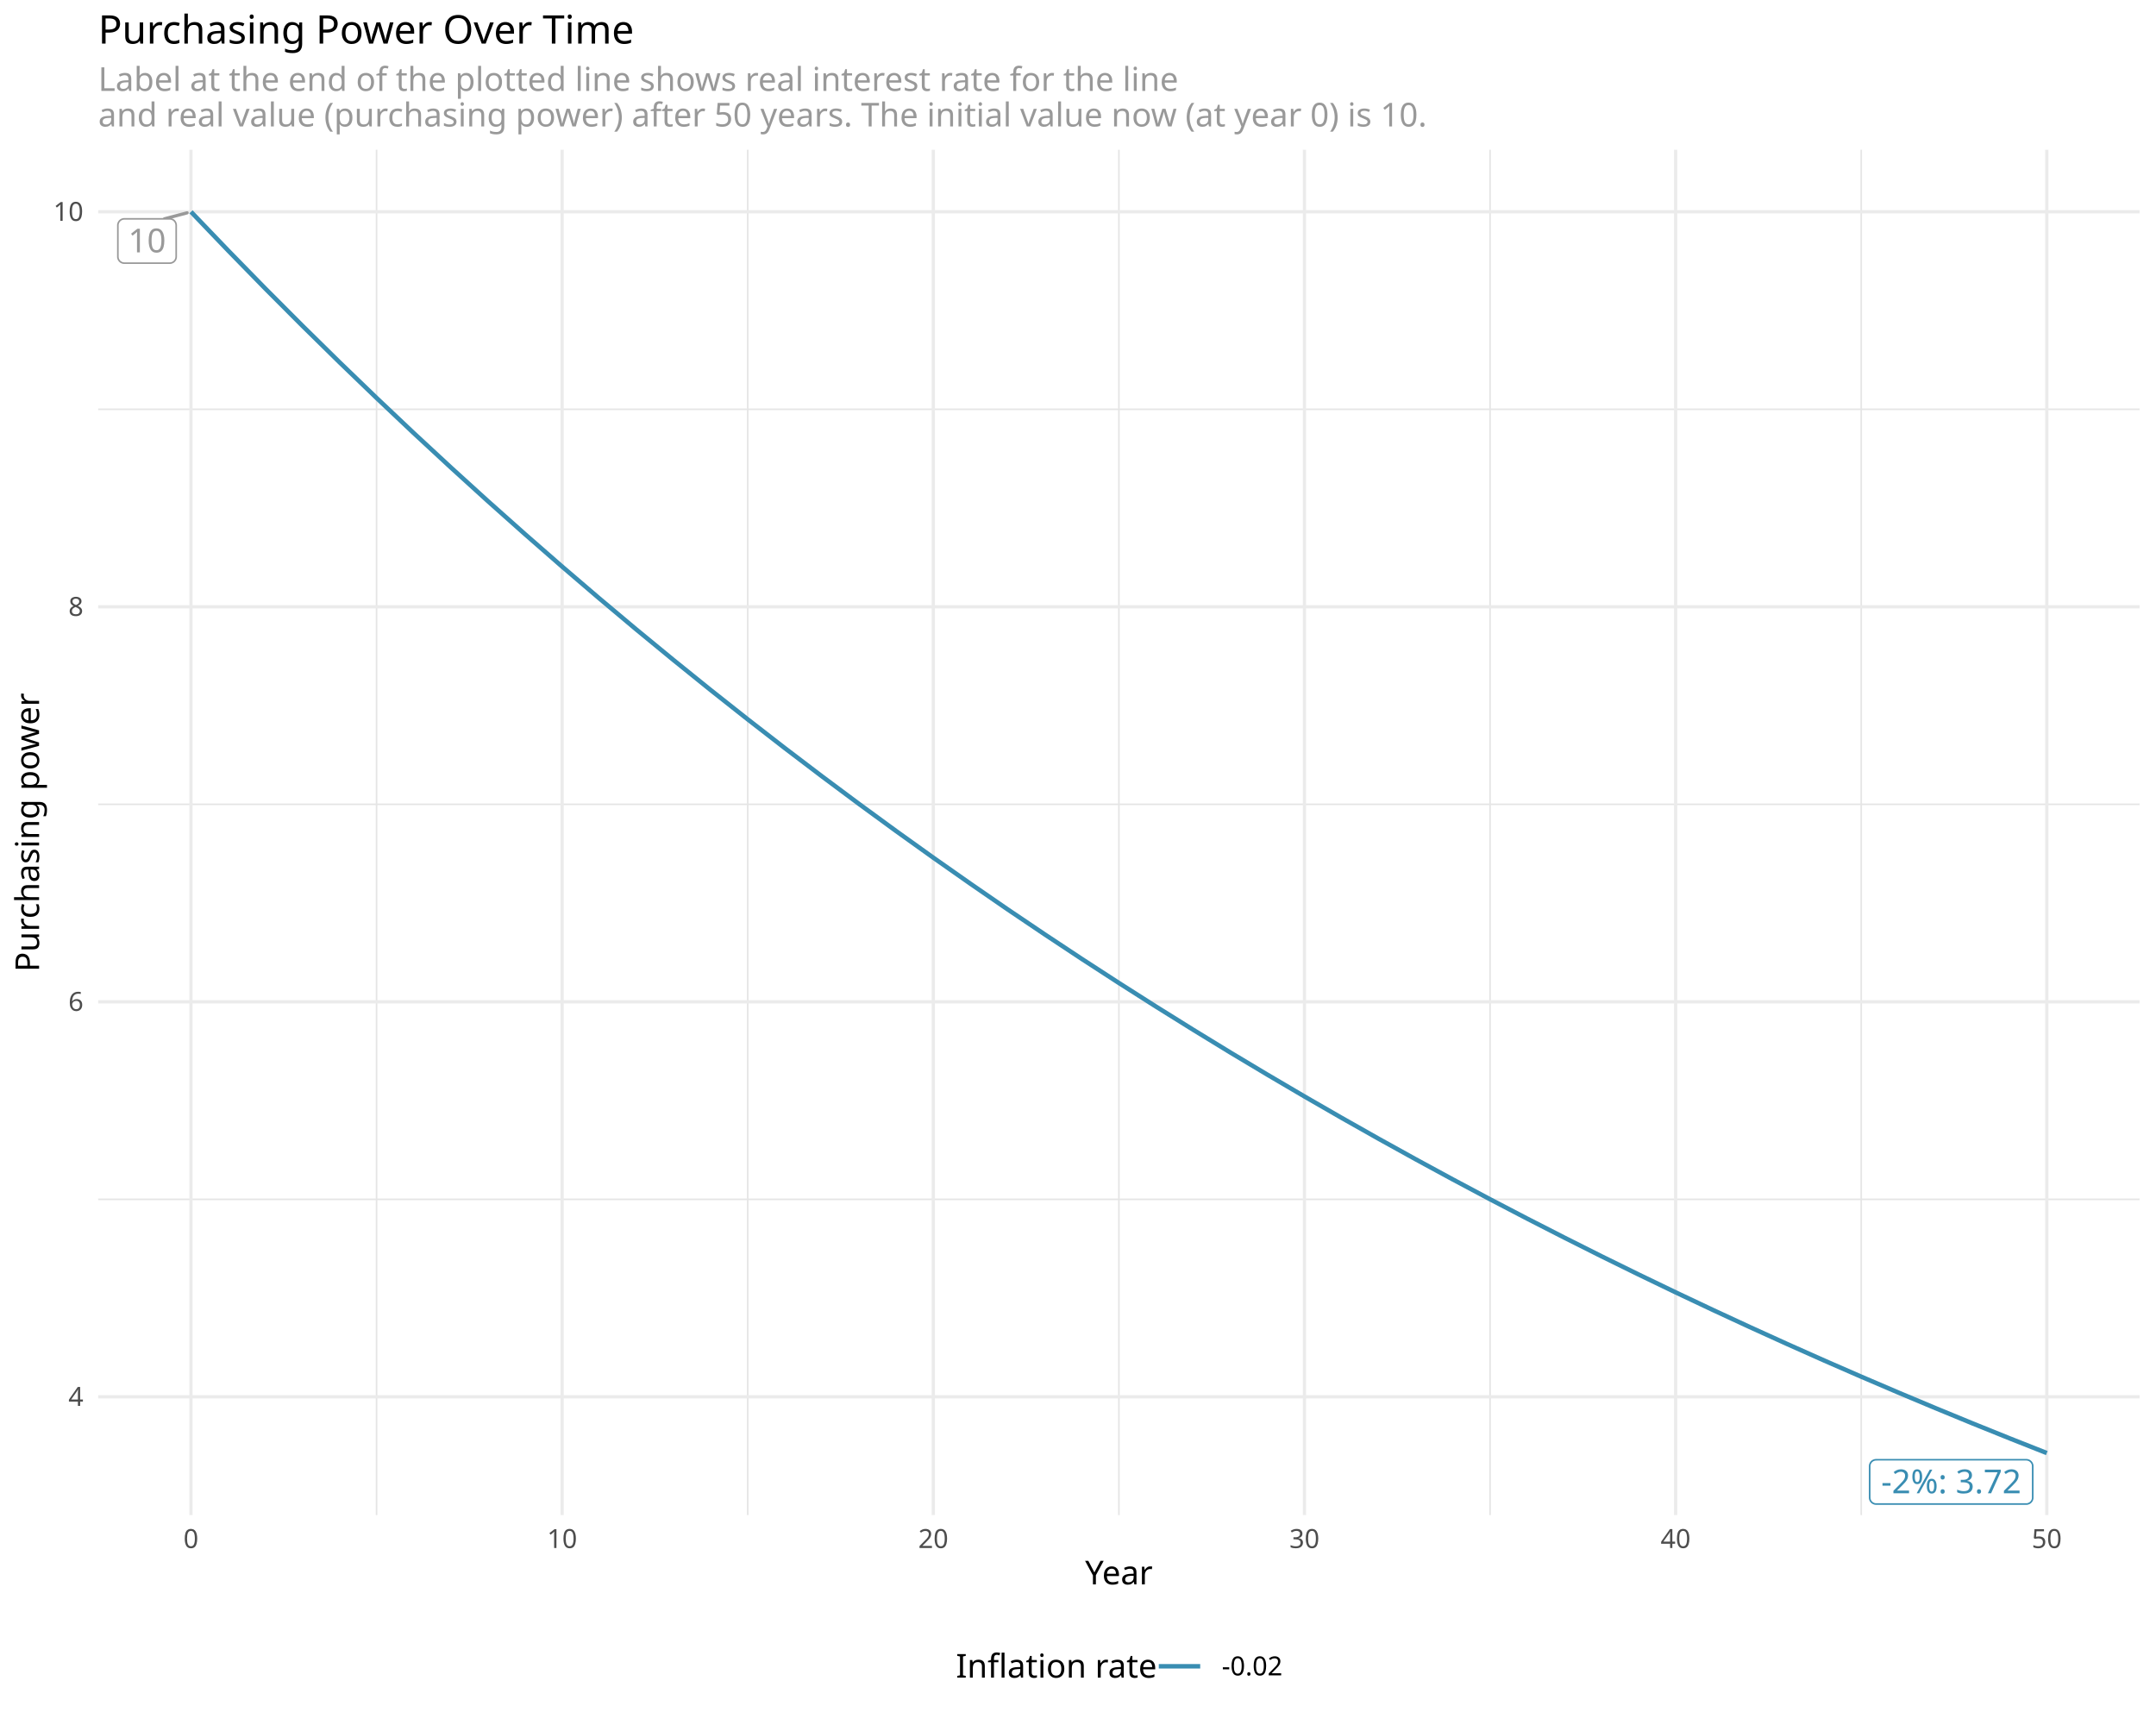
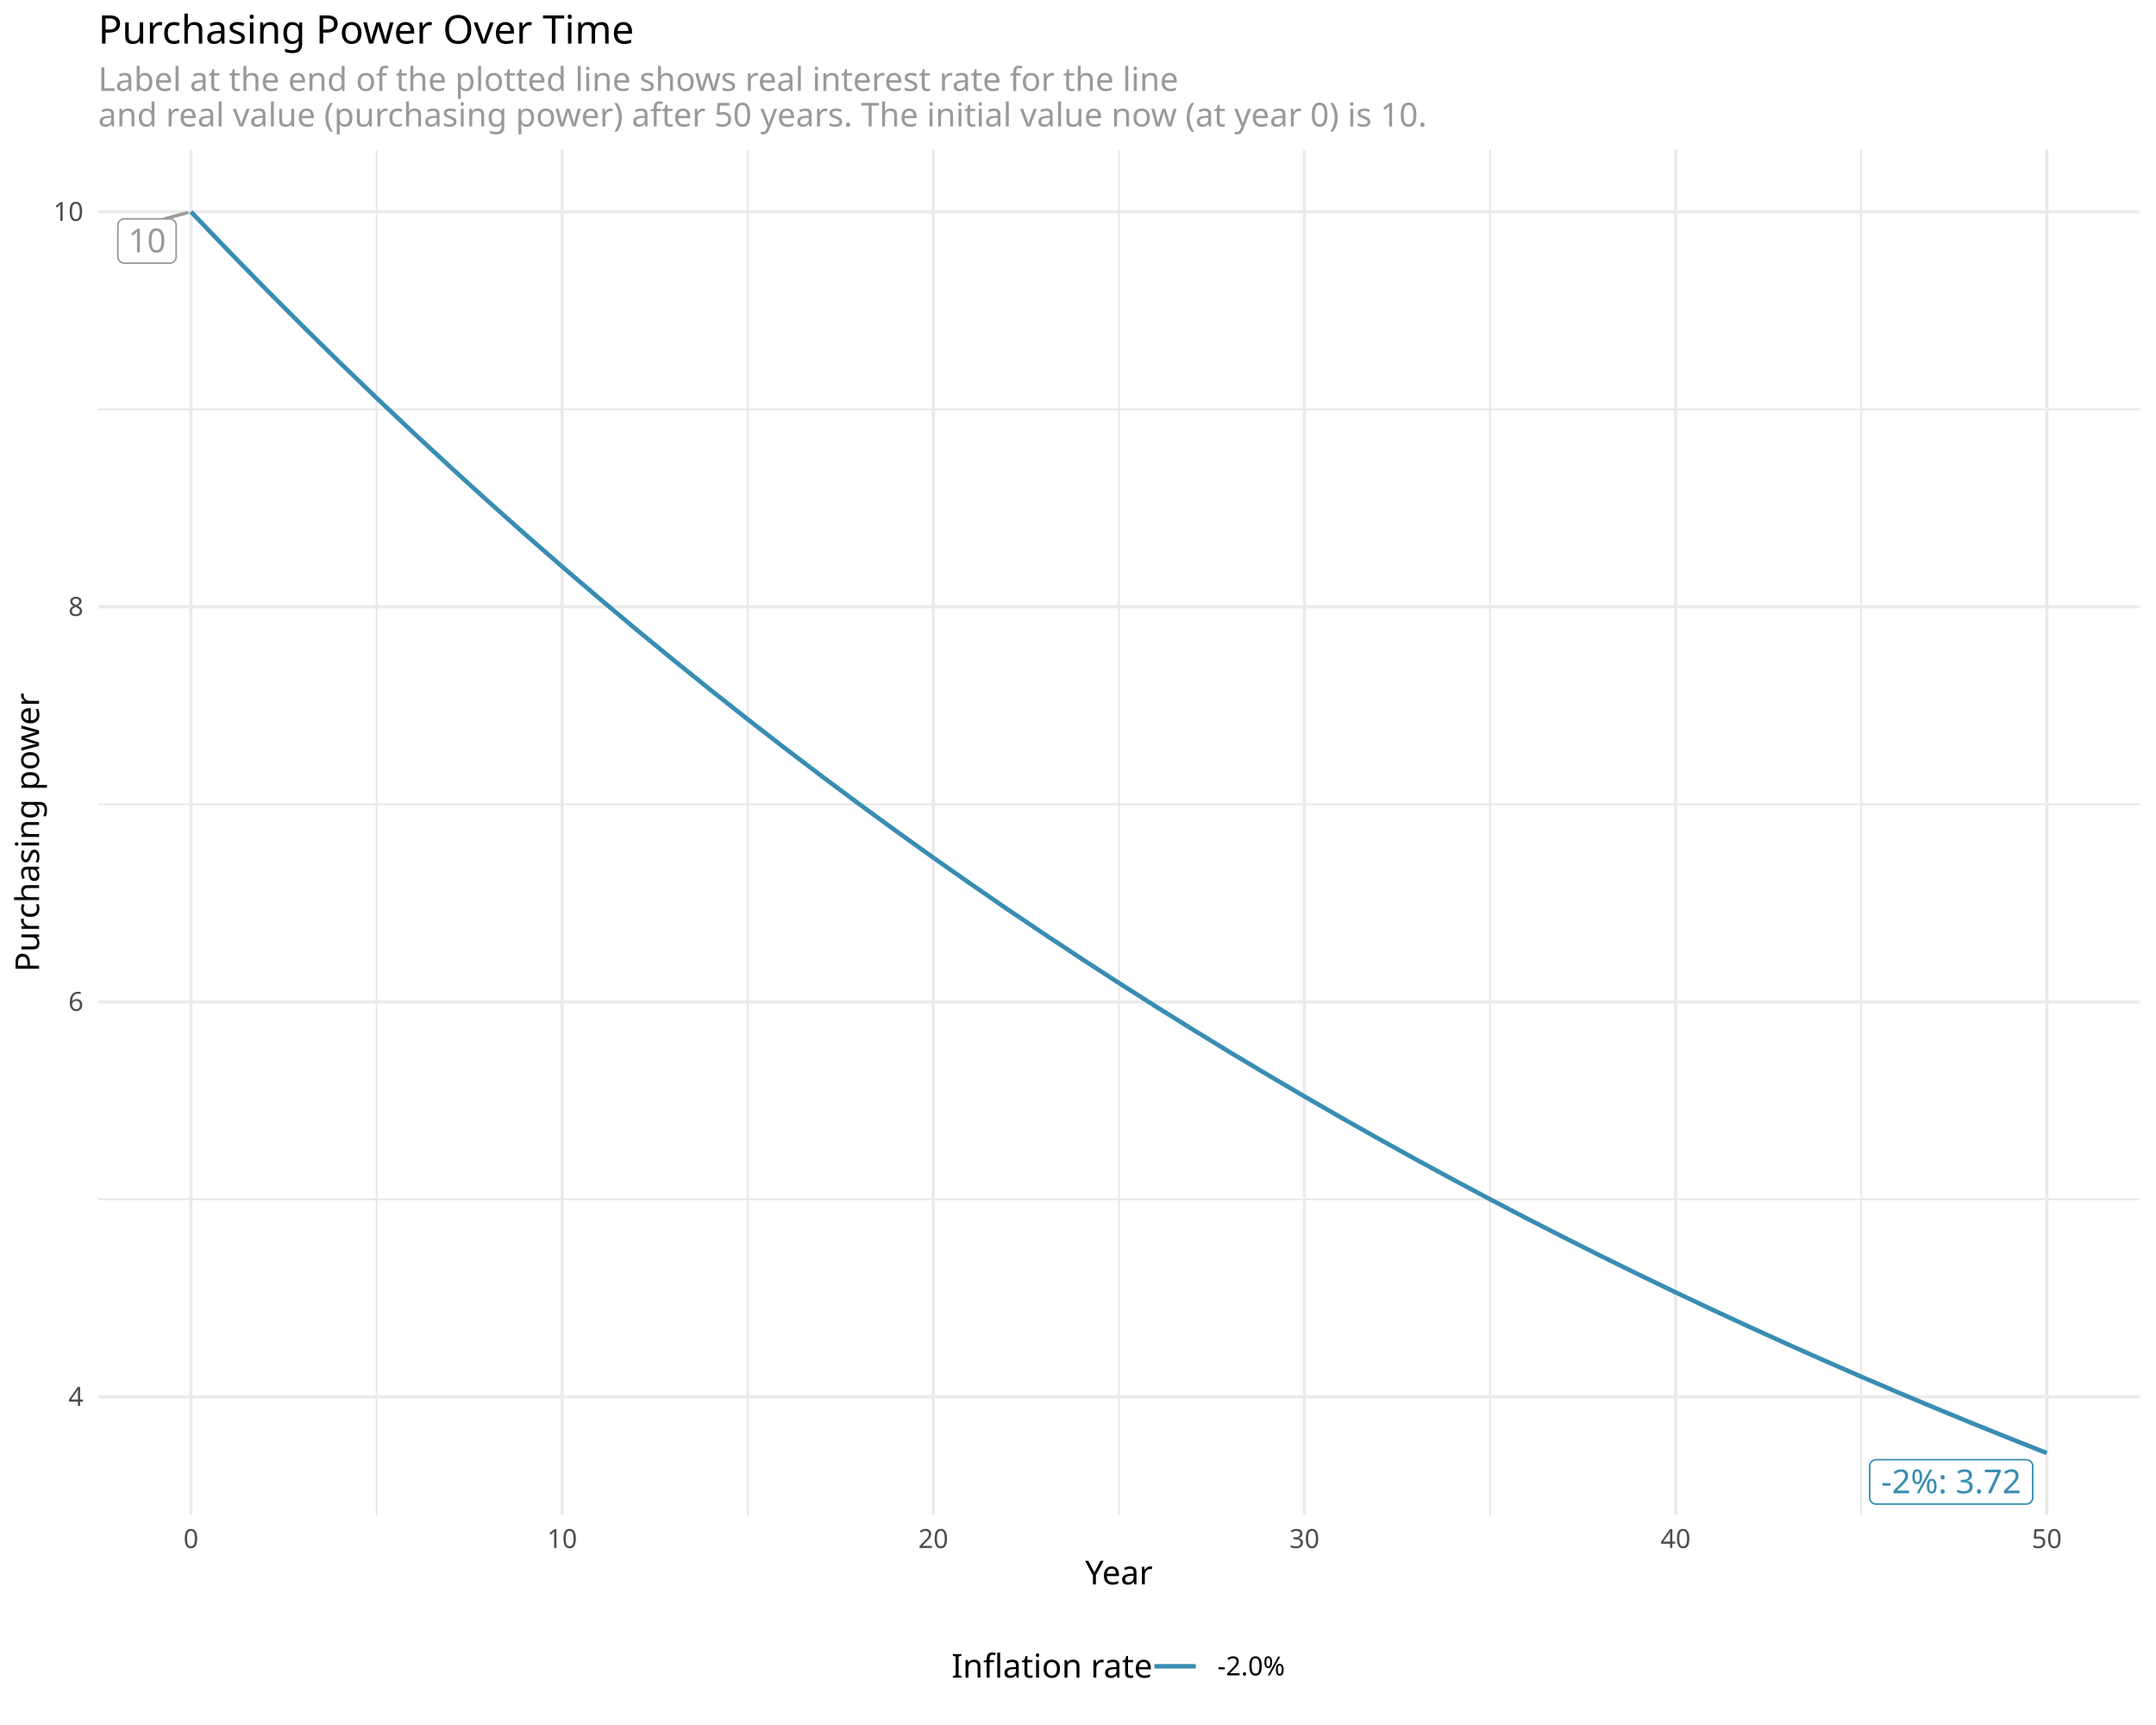
<svg xmlns="http://www.w3.org/2000/svg" class="svglite" data-engine-version="2.0" width="720.00pt" height="576.00pt" viewBox="0 0 720.00 576.00">
  <defs>
    <style type="text/css">
    .svglite line, .svglite polyline, .svglite polygon, .svglite path, .svglite rect, .svglite circle {
      fill: none;
      stroke: #000000;
      stroke-linecap: round;
      stroke-linejoin: round;
      stroke-miterlimit: 10.00;
    }
  </style>
  </defs>
  <rect width="100%" height="100%" style="stroke: none; fill: #FFFFFF;" />
  <defs>
    <clipPath id="cpMC4wMHw3MjAuMDB8MC4wMHw1NzYuMDA=">
      <rect x="0.00" y="0.00" width="720.00" height="576.00" />
    </clipPath>
  </defs>
  <g clip-path="url(#cpMC4wMHw3MjAuMDB8MC4wMHw1NzYuMDA=)">
</g>
  <defs>
    <clipPath id="cpMzIuNzl8NzE0LjUyfDUwLjAwfDUwNS45MQ==">
      <rect x="32.79" y="50.00" width="681.73" height="455.92" />
    </clipPath>
  </defs>
  <g clip-path="url(#cpMzIuNzl8NzE0LjUyfDUwLjAwfDUwNS45MQ==)">
    <polyline points="32.79,400.47 714.52,400.47 " style="stroke-width: 0.53; stroke: #E5E5E5; stroke-linecap: butt;" />
    <polyline points="32.79,268.57 714.52,268.57 " style="stroke-width: 0.53; stroke: #E5E5E5; stroke-linecap: butt;" />
    <polyline points="32.79,136.67 714.52,136.67 " style="stroke-width: 0.53; stroke: #E5E5E5; stroke-linecap: butt;" />
    <polyline points="125.76,505.91 125.76,50.00 " style="stroke-width: 0.53; stroke: #E5E5E5; stroke-linecap: butt;" />
    <polyline points="249.71,505.91 249.71,50.00 " style="stroke-width: 0.53; stroke: #E5E5E5; stroke-linecap: butt;" />
    <polyline points="373.66,505.91 373.66,50.00 " style="stroke-width: 0.53; stroke: #E5E5E5; stroke-linecap: butt;" />
    <polyline points="497.61,505.91 497.61,50.00 " style="stroke-width: 0.53; stroke: #E5E5E5; stroke-linecap: butt;" />
    <polyline points="621.56,505.91 621.56,50.00 " style="stroke-width: 0.53; stroke: #E5E5E5; stroke-linecap: butt;" />
    <polyline points="32.79,466.41 714.52,466.41 " style="stroke-width: 1.07; stroke: #EBEBEB; stroke-linecap: butt;" />
    <polyline points="32.79,334.52 714.52,334.52 " style="stroke-width: 1.07; stroke: #EBEBEB; stroke-linecap: butt;" />
    <polyline points="32.79,202.62 714.52,202.62 " style="stroke-width: 1.07; stroke: #EBEBEB; stroke-linecap: butt;" />
    <polyline points="32.79,70.72 714.52,70.72 " style="stroke-width: 1.07; stroke: #EBEBEB; stroke-linecap: butt;" />
    <polyline points="63.78,505.91 63.78,50.00 " style="stroke-width: 1.07; stroke: #EBEBEB; stroke-linecap: butt;" />
    <polyline points="187.73,505.91 187.73,50.00 " style="stroke-width: 1.07; stroke: #EBEBEB; stroke-linecap: butt;" />
    <polyline points="311.68,505.91 311.68,50.00 " style="stroke-width: 1.07; stroke: #EBEBEB; stroke-linecap: butt;" />
    <polyline points="435.63,505.91 435.63,50.00 " style="stroke-width: 1.07; stroke: #EBEBEB; stroke-linecap: butt;" />
    <polyline points="559.58,505.91 559.58,50.00 " style="stroke-width: 1.07; stroke: #EBEBEB; stroke-linecap: butt;" />
    <polyline points="683.53,505.91 683.53,50.00 " style="stroke-width: 1.07; stroke: #EBEBEB; stroke-linecap: butt;" />
    <polyline points="63.78,70.72 76.18,83.65 88.57,96.33 100.97,108.76 113.36,120.94 125.76,132.89 138.15,144.60 150.55,156.08 162.94,167.34 175.34,178.38 187.73,189.20 200.13,199.81 212.52,210.21 224.92,220.40 237.31,230.40 249.71,240.20 262.10,249.81 274.50,259.23 286.89,268.46 299.29,277.52 311.68,286.39 324.08,295.09 336.47,303.63 348.87,311.99 361.26,320.19 373.66,328.23 386.05,336.11 398.45,343.84 410.84,351.42 423.24,358.84 435.63,366.12 448.03,373.26 460.42,380.26 472.82,387.12 485.21,393.85 497.61,400.45 510.00,406.91 522.40,413.25 534.79,419.47 547.19,425.56 559.58,431.53 571.98,437.39 584.37,443.13 596.77,448.76 609.16,454.28 621.56,459.69 633.95,464.99 646.35,470.19 658.74,475.29 671.14,480.29 683.53,485.19 " style="stroke-width: 1.49; stroke: #398DB2; stroke-linecap: butt;" />
    <polygon points="626.54,502.22 676.67,502.22 676.59,502.22 676.93,502.21 677.27,502.14 677.60,502.01 677.90,501.84 678.17,501.62 678.40,501.36 678.59,501.07 678.72,500.75 678.81,500.41 678.83,500.06 678.83,500.06 678.83,489.58 678.83,489.58 678.81,489.24 678.72,488.90 678.59,488.58 678.40,488.29 678.17,488.03 677.90,487.81 677.60,487.63 677.27,487.51 676.93,487.44 676.67,487.42 626.54,487.42 626.80,487.44 626.45,487.43 626.11,487.47 625.77,487.57 625.46,487.71 625.17,487.91 624.92,488.15 624.71,488.43 624.55,488.74 624.44,489.07 624.39,489.41 624.38,489.58 624.38,500.06 624.39,499.89 624.39,500.24 624.44,500.58 624.55,500.91 624.71,501.22 624.92,501.49 625.17,501.74 625.46,501.93 625.77,502.08 626.11,502.18 626.45,502.22 " style="stroke-width: 0.53; stroke: #398DB2; fill: #FFFFFF;" />
    <text x="651.61" y="498.62" text-anchor="middle" style="font-size: 11.04px; fill: #398DB2; font-family: sans;" textLength="47.25px" lengthAdjust="spacingAndGlyphs">-2%: 3.72</text>
    <line x1="54.92" y1="73.07" x2="62.48" y2="71.07" style="stroke-width: 1.07; stroke: #999999;" />
    <polygon points="41.52,87.87 56.68,87.87 56.59,87.87 56.94,87.85 57.28,87.78 57.60,87.66 57.90,87.49 58.17,87.27 58.40,87.01 58.59,86.71 58.72,86.39 58.81,86.06 58.84,85.71 58.84,85.71 58.84,75.23 58.84,75.23 58.81,74.89 58.72,74.55 58.59,74.23 58.40,73.93 58.17,73.67 57.90,73.45 57.60,73.28 57.28,73.16 56.94,73.09 56.68,73.07 41.52,73.07 41.78,73.09 41.43,73.07 41.08,73.12 40.75,73.21 40.44,73.36 40.15,73.56 39.90,73.80 39.69,74.08 39.53,74.39 39.42,74.71 39.36,75.06 39.36,75.23 39.36,85.71 39.36,85.54 39.36,85.88 39.42,86.23 39.53,86.56 39.69,86.86 39.90,87.14 40.15,87.38 40.44,87.58 40.75,87.73 41.08,87.83 41.43,87.87 " style="stroke-width: 0.53; stroke: #999999; fill: #FFFFFF;" />
    <text x="49.10" y="84.27" text-anchor="middle" style="font-size: 11.04px; fill: #999999; font-family: sans;" textLength="12.28px" lengthAdjust="spacingAndGlyphs">10</text>
  </g>
  <g clip-path="url(#cpMC4wMHw3MjAuMDB8MC4wMHw1NzYuMDA=)">
    <text x="27.86" y="469.44" text-anchor="end" style="font-size: 8.80px; fill: #4D4D4D; font-family: sans;" textLength="4.89px" lengthAdjust="spacingAndGlyphs">4</text>
    <text x="27.86" y="337.54" text-anchor="end" style="font-size: 8.80px; fill: #4D4D4D; font-family: sans;" textLength="4.89px" lengthAdjust="spacingAndGlyphs">6</text>
    <text x="27.86" y="205.65" text-anchor="end" style="font-size: 8.80px; fill: #4D4D4D; font-family: sans;" textLength="4.89px" lengthAdjust="spacingAndGlyphs">8</text>
    <text x="27.86" y="73.75" text-anchor="end" style="font-size: 8.80px; fill: #4D4D4D; font-family: sans;" textLength="9.79px" lengthAdjust="spacingAndGlyphs">10</text>
    <text x="63.78" y="516.90" text-anchor="middle" style="font-size: 8.80px; fill: #4D4D4D; font-family: sans;" textLength="4.89px" lengthAdjust="spacingAndGlyphs">0</text>
    <text x="187.73" y="516.90" text-anchor="middle" style="font-size: 8.80px; fill: #4D4D4D; font-family: sans;" textLength="9.79px" lengthAdjust="spacingAndGlyphs">10</text>
    <text x="311.68" y="516.90" text-anchor="middle" style="font-size: 8.80px; fill: #4D4D4D; font-family: sans;" textLength="9.79px" lengthAdjust="spacingAndGlyphs">20</text>
    <text x="435.63" y="516.90" text-anchor="middle" style="font-size: 8.80px; fill: #4D4D4D; font-family: sans;" textLength="9.79px" lengthAdjust="spacingAndGlyphs">30</text>
    <text x="559.58" y="516.90" text-anchor="middle" style="font-size: 8.80px; fill: #4D4D4D; font-family: sans;" textLength="9.79px" lengthAdjust="spacingAndGlyphs">40</text>
    <text x="683.53" y="516.90" text-anchor="middle" style="font-size: 8.80px; fill: #4D4D4D; font-family: sans;" textLength="9.79px" lengthAdjust="spacingAndGlyphs">50</text>
    <text x="373.66" y="529.04" text-anchor="middle" style="font-size: 11.00px; font-family: sans;" textLength="23.24px" lengthAdjust="spacingAndGlyphs">Year</text>
    <text transform="translate(13.05,277.96) rotate(-90)" text-anchor="middle" style="font-size: 11.00px; font-family: sans;" textLength="88.06px" lengthAdjust="spacingAndGlyphs">Purchasing power</text>
-     <text x="319.24" y="560.19" style="font-size: 11.00px; font-family: sans;" textLength="60.54px" lengthAdjust="spacingAndGlyphs">Inflation rate</text>
-     <line x1="386.98" y1="556.40" x2="400.81" y2="556.40" style="stroke-width: 1.49; stroke: #398DB2; stroke-linecap: butt;" />
-     <text x="408.01" y="559.43" style="font-size: 8.80px; font-family: sans;" textLength="20.06px" lengthAdjust="spacingAndGlyphs">-0.02</text>
+     <text x="317.78" y="560.19" style="font-size: 11.00px; font-family: sans;" textLength="60.54px" lengthAdjust="spacingAndGlyphs">Inflation rate</text>
+     <line x1="385.52" y1="556.40" x2="399.34" y2="556.40" style="stroke-width: 1.49; stroke: #398DB2; stroke-linecap: butt;" />
+     <text x="406.55" y="559.43" style="font-size: 8.80px; font-family: sans;" textLength="22.99px" lengthAdjust="spacingAndGlyphs">-2.0%</text>
    <text x="32.79" y="30.35" style="font-size: 11.00px; fill: #999999; font-family: sans;" textLength="336.94px" lengthAdjust="spacingAndGlyphs">Label at the end of the plotted line shows real interest rate for the line</text>
    <text x="32.79" y="42.23" style="font-size: 11.00px; fill: #999999; font-family: sans;" textLength="424.97px" lengthAdjust="spacingAndGlyphs">and real value (purchasing power) after 50 years. The initial value now (at year 0) is 10.</text>
    <text x="32.79" y="14.56" style="font-size: 13.20px; font-family: sans;" textLength="172.43px" lengthAdjust="spacingAndGlyphs">Purchasing Power Over Time</text>
  </g>
</svg>
